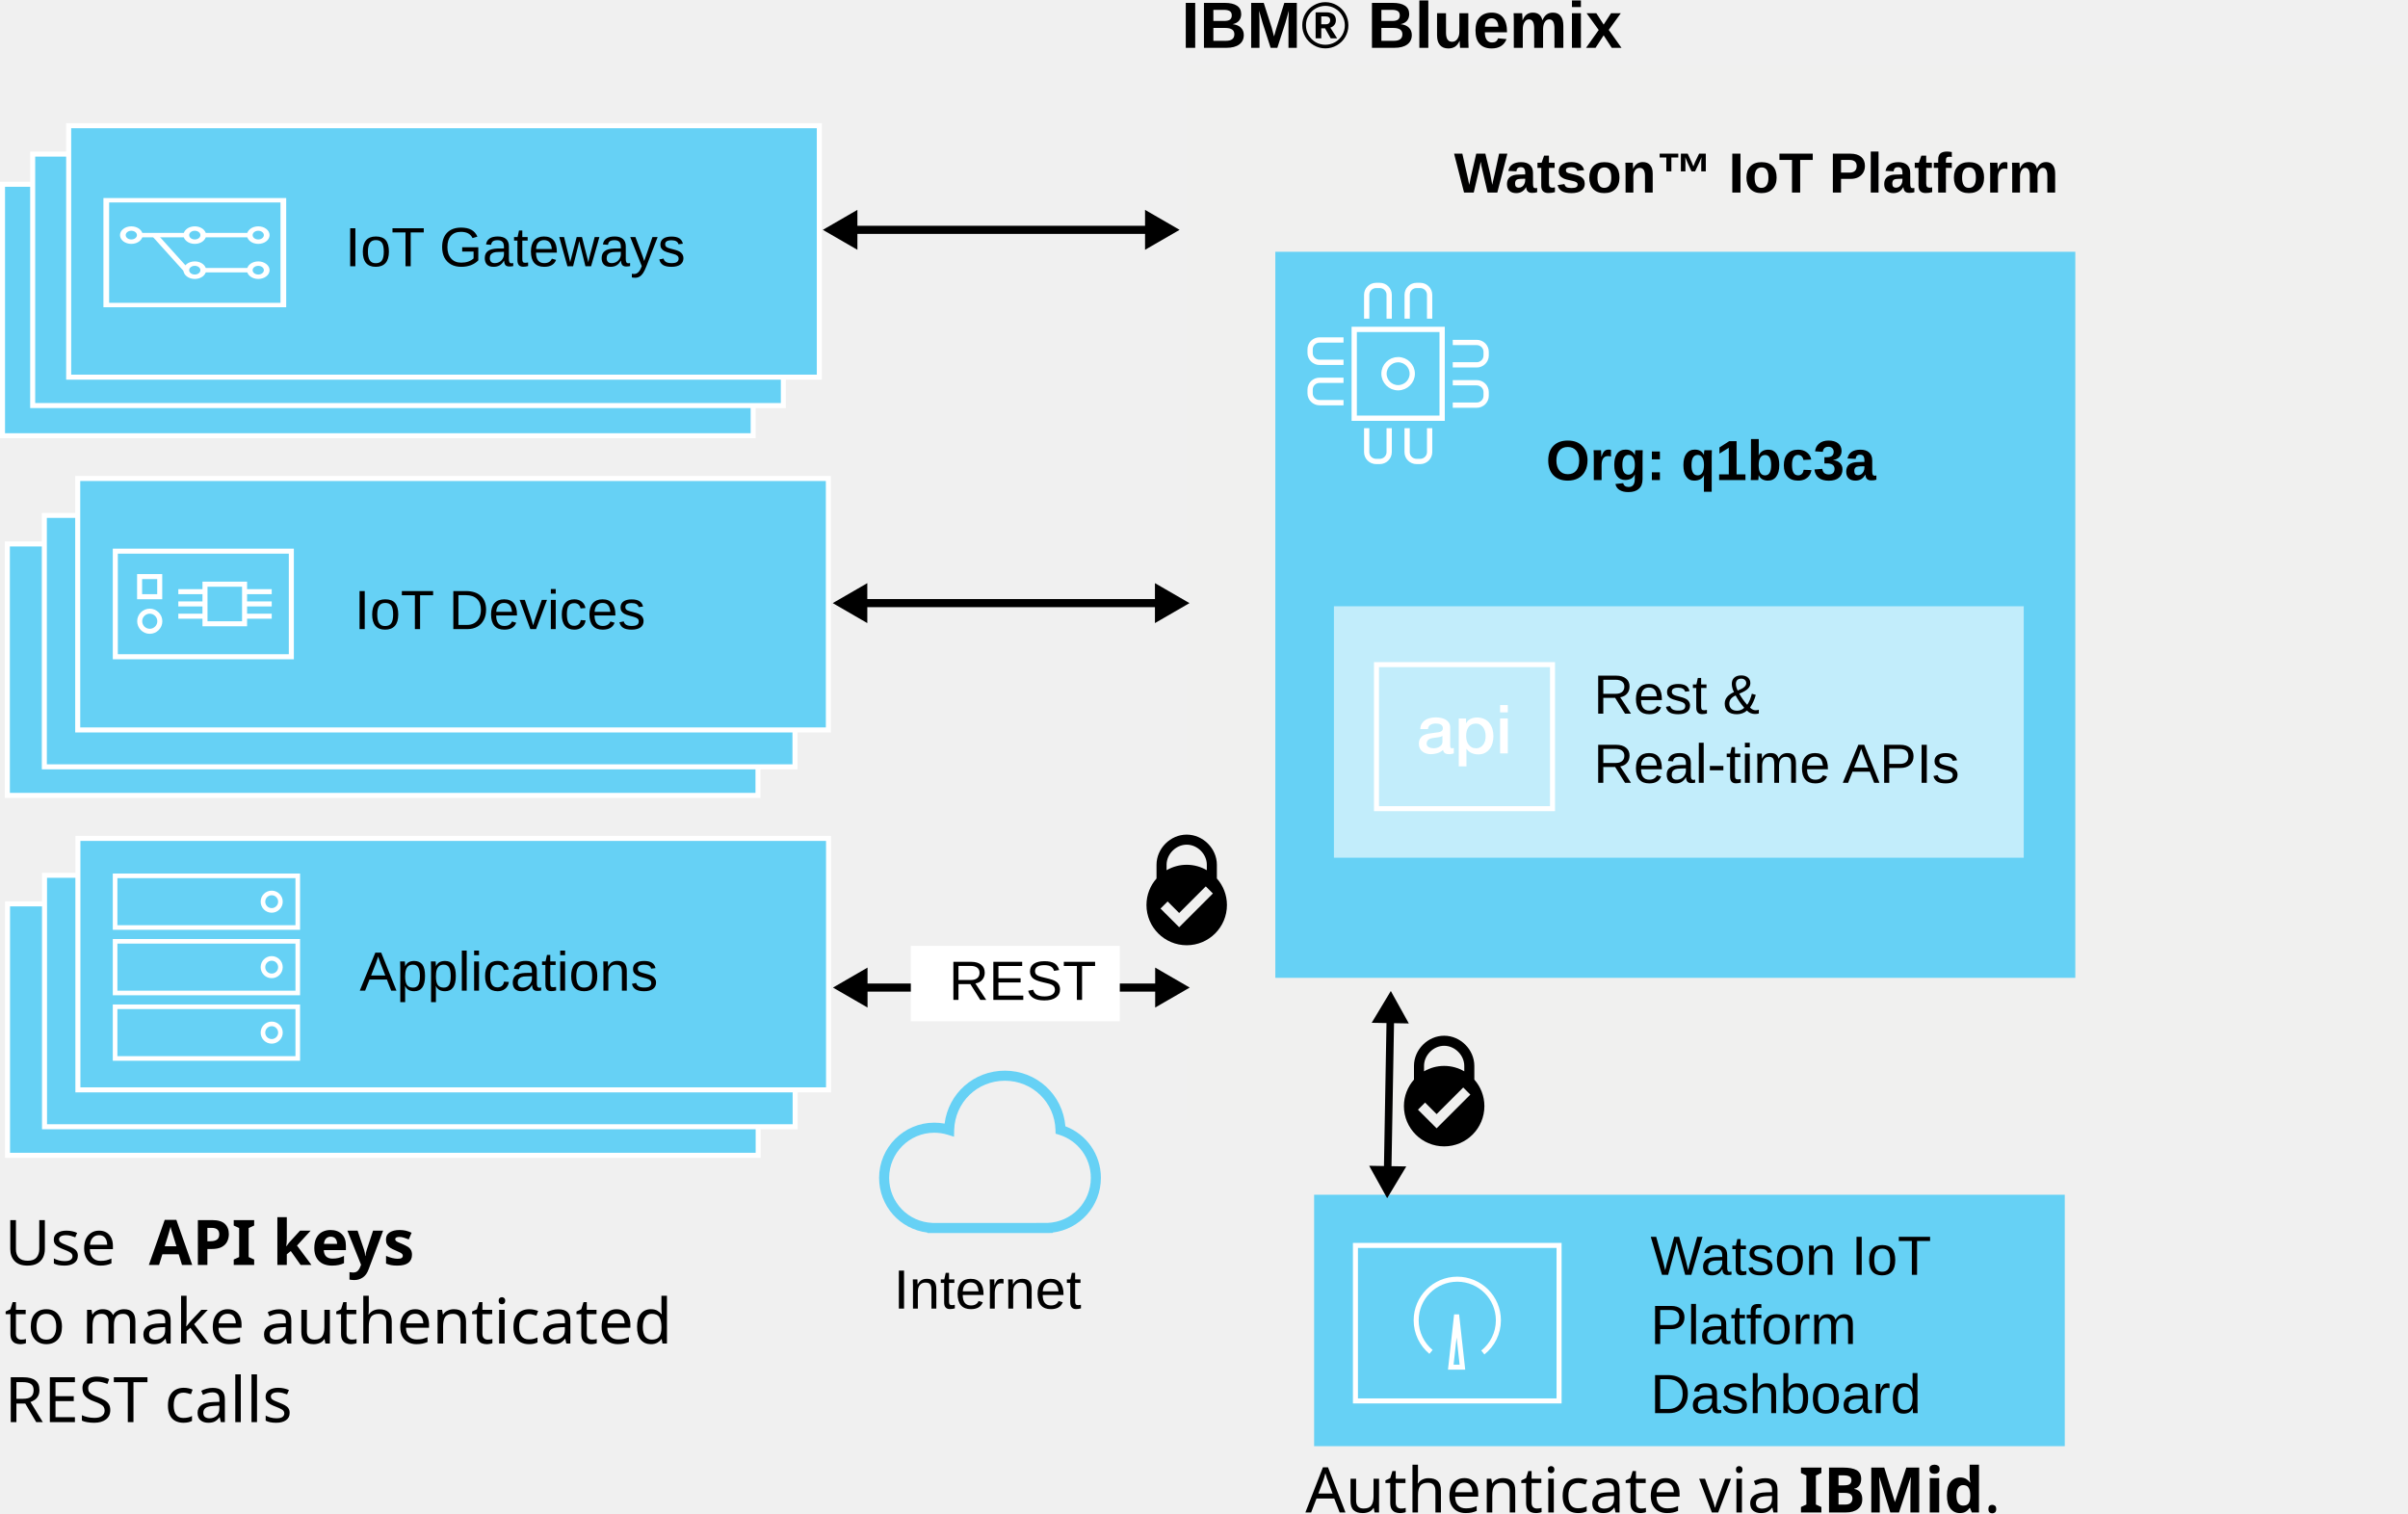
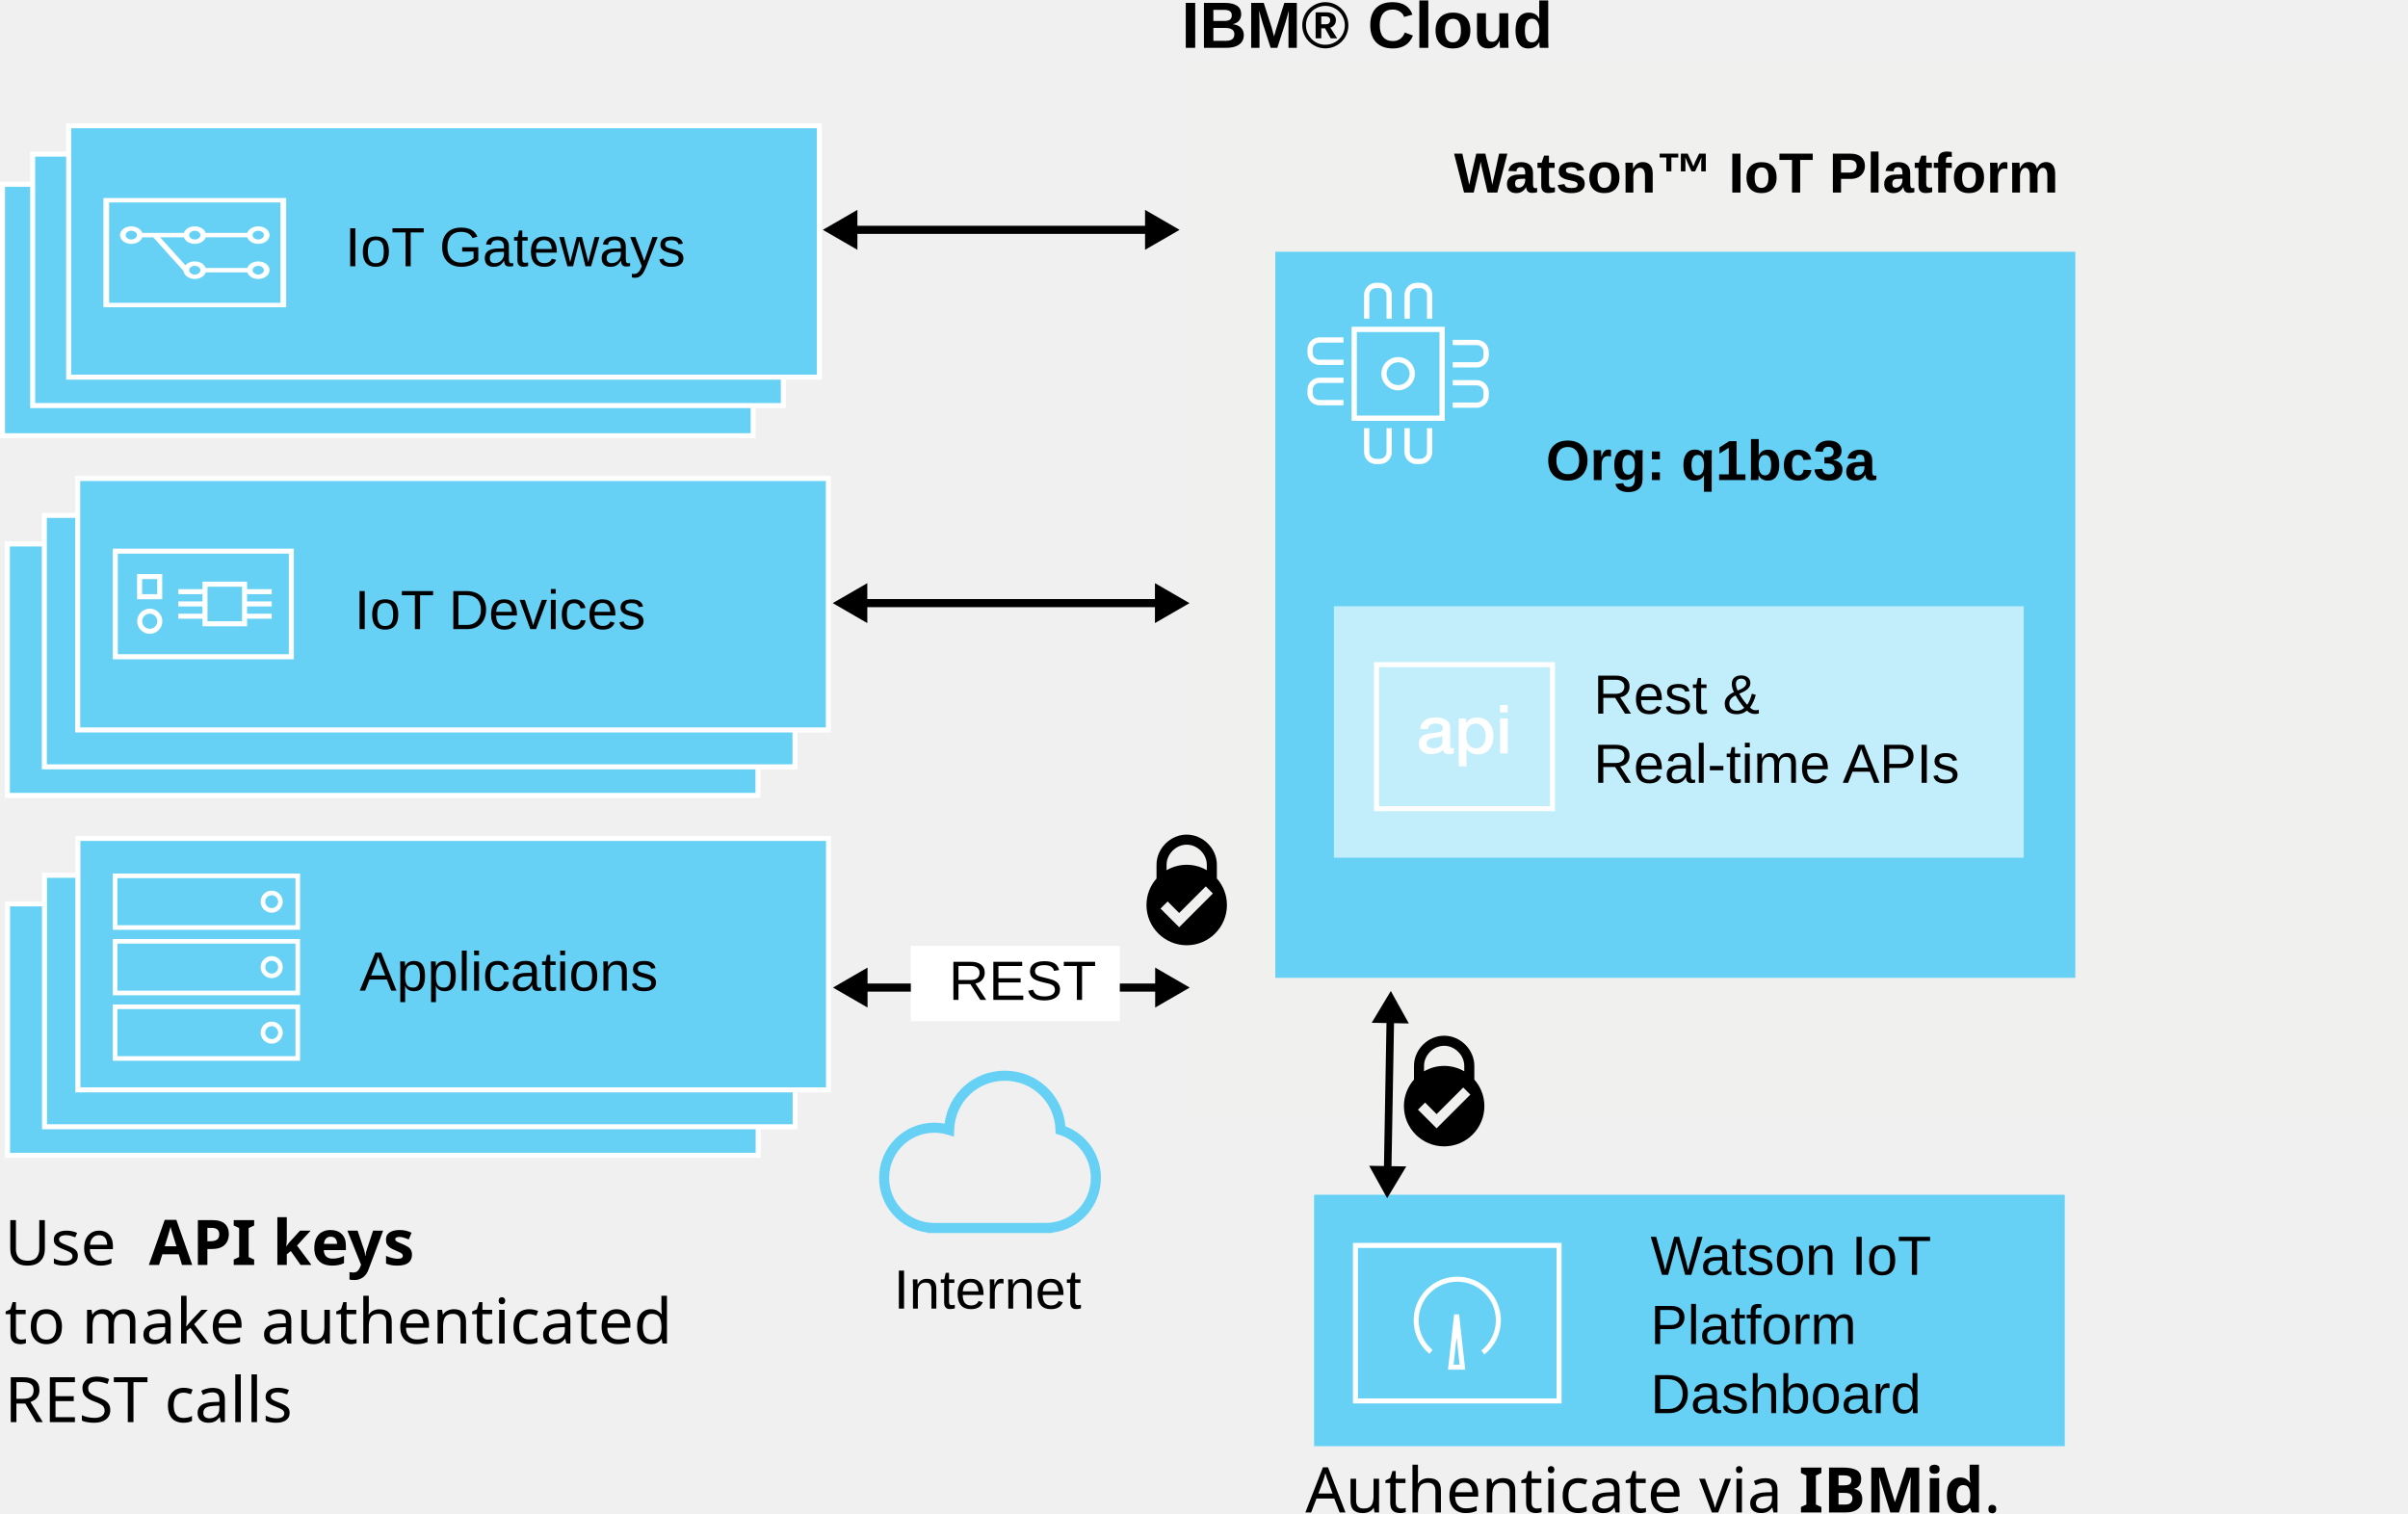
<svg xmlns="http://www.w3.org/2000/svg" width="5.32in" height="3.344in" viewBox="0 0 478.78 300.923" id="svg5645" version="1.1">
  <defs id="defs5647">
    <marker style="overflow:visible" id="TriangleOutM" refX="0" refY="0" orient="auto">
      <path transform="scale(0.4,0.4)" style="fill-rule:evenodd;stroke:#000000;stroke-width:1pt" d="m 5.77,0 -8.65,5 0,-10 8.65,5 z" id="path21258" />
    </marker>
    <marker style="overflow:visible" id="marker6203" refX="0" refY="0" orient="auto">
      <path transform="scale(0.4,0.4)" style="fill-rule:evenodd;stroke:#000000;stroke-width:1pt" d="m 5.77,0 -8.65,5 0,-10 8.65,5 z" id="path6205" />
    </marker>
    <marker style="overflow:visible" id="marker6207" refX="0" refY="0" orient="auto">
      <path transform="scale(0.4,0.4)" style="fill-rule:evenodd;stroke:#000000;stroke-width:1pt" d="m 5.77,0 -8.65,5 0,-10 8.65,5 z" id="path6209" />
    </marker>
    <marker style="overflow:visible" id="marker6211" refX="0" refY="0" orient="auto">
      <path transform="scale(0.4,0.4)" style="fill-rule:evenodd;stroke:#000000;stroke-width:1pt" d="m 5.77,0 -8.65,5 0,-10 8.65,5 z" id="path6213" />
    </marker>
    <marker style="overflow:visible" id="marker6215" refX="0" refY="0" orient="auto">
      <path transform="scale(0.4,0.4)" style="fill-rule:evenodd;stroke:#000000;stroke-width:1pt" d="m 5.77,0 -8.65,5 0,-10 8.65,5 z" id="path6217" />
    </marker>
    <marker style="overflow:visible" id="marker6219" refX="0" refY="0" orient="auto">
      <path transform="scale(0.4,0.4)" style="fill-rule:evenodd;stroke:#000000;stroke-width:1pt" d="m 5.77,0 -8.65,5 0,-10 8.65,5 z" id="path6221" />
    </marker>
    <marker style="overflow:visible" id="marker6223" refX="0" refY="0" orient="auto">
      <path transform="scale(0.4,0.4)" style="fill-rule:evenodd;stroke:#000000;stroke-width:1pt" d="m 5.77,0 -8.65,5 0,-10 8.65,5 z" id="path6225" />
    </marker>
    <linearGradient id="SVGID_9_-3" gradientUnits="userSpaceOnUse" x1="-134.195" y1="14.614" x2="-131.836" y2="16.972">
      <stop offset="0" style="stop-color:#010205" id="stop6579-8" />
      <stop offset="0.859" style="stop-color:#010205;stop-opacity:0.141" id="stop6581-1" />
      <stop offset="1" style="stop-color:#010205;stop-opacity:0" id="stop6583-9" />
    </linearGradient>
    <linearGradient id="SVGID_12_-5" gradientUnits="userSpaceOnUse" x1="-135.049" y1="13.546" x2="-117.684" y2="30.911">
      <stop offset="0" style="stop-color:#010205" id="stop6598-9" />
      <stop offset="1" style="stop-color:#010205;stop-opacity:0" id="stop6600-6" />
    </linearGradient>
    <clipPath id="SVGID_11_-7">
      <circle r="15.5" cy="16" cx="-133" id="use6595-4" />
    </clipPath>
    <marker style="overflow:visible" id="TriangleOutM-9" refX="0" refY="0" orient="auto">
      <path transform="scale(0.4,0.4)" style="fill-rule:evenodd;stroke:#000000;stroke-width:1pt" d="m 5.77,0 -8.65,5 0,-10 8.65,5 z" id="path21258-6" />
    </marker>
    <marker style="overflow:visible" id="TriangleOutM-95" refX="0" refY="0" orient="auto">
      <path transform="scale(0.4,0.4)" style="fill-rule:evenodd;stroke:#000000;stroke-width:1pt" d="m 5.77,0 -8.65,5 0,-10 8.65,5 z" id="path21258-8" />
    </marker>
    <marker style="overflow:visible" id="marker7353" refX="0" refY="0" orient="auto">
      <path transform="scale(0.4,0.4)" style="fill-rule:evenodd;stroke:#000000;stroke-width:1pt" d="m 5.77,0 -8.65,5 0,-10 8.65,5 z" id="path7355" />
    </marker>
    <marker style="overflow:visible" id="TriangleInM" refX="0" refY="0" orient="auto">
      <path transform="scale(-0.4,-0.4)" style="fill-rule:evenodd;stroke:#000000;stroke-width:1pt" d="m 5.77,0 -8.65,5 0,-10 8.65,5 z" id="path21249" />
    </marker>
    <marker style="overflow:visible" id="TriangleInM-9" refX="0" refY="0" orient="auto">
      <path transform="scale(-0.4,-0.4)" style="fill-rule:evenodd;stroke:#000000;stroke-width:1pt" d="m 5.77,0 -8.65,5 0,-10 8.65,5 z" id="path21249-2" />
    </marker>
    <marker style="overflow:visible" id="TriangleOutM-4" refX="0" refY="0" orient="auto">
      <path transform="scale(0.4,0.4)" style="fill-rule:evenodd;stroke:#000000;stroke-width:1pt" d="m 5.77,0 -8.65,5 0,-10 8.65,5 z" id="path21258-1" />
    </marker>
    <marker style="overflow:visible" id="TriangleOutM-48" refX="0" refY="0" orient="auto">
      <path transform="scale(0.4,0.4)" style="fill-rule:evenodd;stroke:#000000;stroke-width:1pt" d="m 5.77,0 -8.65,5 0,-10 8.65,5 z" id="path21258-85" />
    </marker>
    <marker style="overflow:visible" id="TriangleOutM-9-2" refX="0" refY="0" orient="auto">
      <path transform="scale(0.4,0.4)" style="fill-rule:evenodd;stroke:#000000;stroke-width:1pt" d="m 5.77,0 -8.65,5 0,-10 8.65,5 z" id="path21258-6-0" />
    </marker>
    <clipPath id="SVGID_11_">
      <circle r="15.5" cy="16" cx="-133" id="use6595" />
    </clipPath>
    <marker style="overflow:visible" id="TriangleOutM-9-1" refX="0" refY="0" orient="auto">
      <path transform="scale(0.4,0.4)" style="fill-rule:evenodd;stroke:#000000;stroke-width:1pt" d="m 5.77,0 -8.65,5 0,-10 8.65,5 z" id="path21258-6-8" />
    </marker>
    <marker style="overflow:visible" id="TriangleInM-7" refX="0" refY="0" orient="auto">
      <path transform="scale(-0.4,-0.4)" style="fill-rule:evenodd;stroke:#000000;stroke-width:1pt" d="m 5.77,0 -8.65,5 0,-10 8.65,5 z" id="path21249-5" />
    </marker>
    <marker style="overflow:visible" id="TriangleOutM-1" refX="0" refY="0" orient="auto">
      <path transform="scale(0.4,0.4)" style="fill-rule:evenodd;stroke:#000000;stroke-width:1pt" d="m 5.77,0 -8.65,5 0,-10 8.65,5 z" id="path21258-4" />
    </marker>
    <marker style="overflow:visible" id="TriangleOutM-9-4" refX="0" refY="0" orient="auto">
      <path transform="scale(0.4,0.4)" style="fill-rule:evenodd;stroke:#000000;stroke-width:1pt" d="m 5.77,0 -8.65,5 0,-10 8.65,5 z" id="path21258-6-4" />
    </marker>
    <clipPath id="SVGID_11_-0">
      <circle r="15.5" cy="16" cx="-133" id="use6595-44" />
    </clipPath>
    <marker style="overflow:visible" id="TriangleInM-4" refX="0" refY="0" orient="auto">
      <path transform="scale(-0.4,-0.4)" style="fill-rule:evenodd;stroke:#000000;stroke-width:1pt" d="m 5.77,0 -8.65,5 0,-10 8.65,5 z" id="path21249-0" />
    </marker>
    <marker style="overflow:visible" id="TriangleInM-74" refX="0" refY="0" orient="auto">
      <path transform="scale(-0.4,-0.4)" style="fill-rule:evenodd;stroke:#000000;stroke-width:1pt" d="m 5.77,0 -8.65,5 0,-10 8.65,5 z" id="path21249-9" />
    </marker>
    <marker style="overflow:visible" id="TriangleInM-74-4" refX="0" refY="0" orient="auto">
      <path transform="scale(-0.4,-0.4)" style="fill-rule:evenodd;stroke:#000000;stroke-width:1pt" d="m 5.77,0 -8.65,5 0,-10 8.65,5 z" id="path21249-9-3" />
    </marker>
    <marker style="overflow:visible" id="TriangleInM-1" refX="0" refY="0" orient="auto">
      <path transform="scale(-0.4,-0.4)" style="fill-rule:evenodd;stroke:#000000;stroke-width:1pt" d="m 5.77,0 -8.65,5 0,-10 8.65,5 z" id="path21249-59" />
    </marker>
    <marker style="overflow:visible" id="TriangleOutM-3" refX="0" refY="0" orient="auto">
      <path transform="scale(0.4,0.4)" style="fill-rule:evenodd;stroke:#000000;stroke-width:1pt" d="m 5.77,0 -8.65,5 0,-10 8.65,5 z" id="path21258-13" />
    </marker>
    <marker style="overflow:visible" id="TriangleInM-1-5" refX="0" refY="0" orient="auto">
      <path transform="scale(-0.4,-0.4)" style="fill-rule:evenodd;stroke:#000000;stroke-width:1pt" d="m 5.77,0 -8.65,5 0,-10 8.65,5 z" id="path21249-59-7" />
    </marker>
    <marker style="overflow:visible" id="TriangleOutM-3-4" refX="0" refY="0" orient="auto">
      <path transform="scale(0.4,0.4)" style="fill-rule:evenodd;stroke:#000000;stroke-width:1pt" d="m 5.77,0 -8.65,5 0,-10 8.65,5 z" id="path21258-13-6" />
    </marker>
    <marker style="overflow:visible" id="TriangleInM-1-3" refX="0" refY="0" orient="auto">
      <path transform="scale(-0.4,-0.4)" style="fill-rule:evenodd;stroke:#000000;stroke-width:1pt" d="m 5.77,0 -8.65,5 0,-10 8.65,5 z" id="path21249-59-3" />
    </marker>
    <marker style="overflow:visible" id="TriangleOutM-3-3" refX="0" refY="0" orient="auto">
      <path transform="scale(0.4,0.4)" style="fill-rule:evenodd;stroke:#000000;stroke-width:1pt" d="m 5.77,0 -8.65,5 0,-10 8.65,5 z" id="path21258-13-2" />
    </marker>
    <marker style="overflow:visible" id="TriangleInM-1-3-2" refX="0" refY="0" orient="auto">
      <path transform="scale(-0.4,-0.4)" style="fill-rule:evenodd;stroke:#000000;stroke-width:1pt" d="m 5.77,0 -8.65,5 0,-10 8.65,5 z" id="path21249-59-3-4" />
    </marker>
    <marker style="overflow:visible" id="TriangleOutM-3-3-9" refX="0" refY="0" orient="auto">
      <path transform="scale(0.4,0.4)" style="fill-rule:evenodd;stroke:#000000;stroke-width:1pt" d="m 5.77,0 -8.65,5 0,-10 8.65,5 z" id="path21258-13-2-8" />
    </marker>
    <marker style="overflow:visible" id="TriangleInM-1-3-8" refX="0" refY="0" orient="auto">
      <path transform="scale(-0.4,-0.4)" style="fill-rule:evenodd;stroke:#000000;stroke-width:1pt" d="m 5.77,0 -8.65,5 0,-10 8.65,5 z" id="path21249-59-3-0" />
    </marker>
    <marker style="overflow:visible" id="TriangleOutM-3-3-4" refX="0" refY="0" orient="auto">
      <path transform="scale(0.4,0.4)" style="fill-rule:evenodd;stroke:#000000;stroke-width:1pt" d="m 5.77,0 -8.65,5 0,-10 8.65,5 z" id="path21258-13-2-4" />
    </marker>
    <marker style="overflow:visible" id="TriangleOutM-38" refX="0" refY="0" orient="auto">
      <path transform="scale(0.4,0.4)" style="fill-rule:evenodd;stroke:#000000;stroke-width:1pt" d="m 5.77,0 -8.65,5 0,-10 8.65,5 z" id="path21258-7" />
    </marker>
    <marker style="overflow:visible" id="TriangleInM-5" refX="0" refY="0" orient="auto">
      <path transform="scale(-0.4,-0.4)" style="fill-rule:evenodd;stroke:#000000;stroke-width:1pt" d="m 5.77,0 -8.65,5 0,-10 8.65,5 z" id="path21249-94" />
    </marker>
    <marker style="overflow:visible" id="TriangleOutM-7" refX="0" refY="0" orient="auto">
      <path transform="scale(0.4,0.4)" style="fill-rule:evenodd;stroke:#000000;stroke-width:1pt" d="m 5.77,0 -8.65,5 0,-10 8.65,5 z" id="path21258-48" />
    </marker>
    <marker style="overflow:visible" id="TriangleOutM-42" refX="0" refY="0" orient="auto">
      <path transform="scale(0.4,0.4)" style="fill-rule:evenodd;stroke:#000000;stroke-width:1pt" d="m 5.77,0 -8.65,5 0,-10 8.65,5 z" id="path21258-16" />
    </marker>
    <marker style="overflow:visible" id="TriangleInM-17" refX="0" refY="0" orient="auto">
      <path transform="scale(-0.4,-0.4)" style="fill-rule:evenodd;stroke:#000000;stroke-width:1pt" d="m 5.77,0 -8.65,5 0,-10 8.65,5 z" id="path21249-97" />
    </marker>
    <marker style="overflow:visible" id="TriangleOutM-96" refX="0" refY="0" orient="auto">
      <path transform="scale(0.4,0.4)" style="fill-rule:evenodd;stroke:#000000;stroke-width:1pt" d="m 5.77,0 -8.65,5 0,-10 8.65,5 z" id="path21258-60" />
    </marker>
    <marker style="overflow:visible" id="TriangleInM-1-8" refX="0" refY="0" orient="auto">
      <path transform="scale(-0.4,-0.4)" style="fill-rule:evenodd;stroke:#000000;stroke-width:1pt" d="m 5.77,0 -8.65,5 0,-10 8.65,5 z" id="path21249-59-33" />
    </marker>
    <marker style="overflow:visible" id="TriangleOutM-3-0" refX="0" refY="0" orient="auto">
      <path transform="scale(0.4,0.4)" style="fill-rule:evenodd;stroke:#000000;stroke-width:1pt" d="m 5.77,0 -8.65,5 0,-10 8.65,5 z" id="path21258-13-3" />
    </marker>
    <marker style="overflow:visible" id="TriangleInM-1-8-1" refX="0" refY="0" orient="auto">
      <path transform="scale(-0.4,-0.4)" style="fill-rule:evenodd;stroke:#000000;stroke-width:1pt" d="m 5.77,0 -8.65,5 0,-10 8.65,5 z" id="path21249-59-33-3" />
    </marker>
    <marker style="overflow:visible" id="TriangleOutM-3-0-1" refX="0" refY="0" orient="auto">
      <path transform="scale(0.4,0.4)" style="fill-rule:evenodd;stroke:#000000;stroke-width:1pt" d="m 5.77,0 -8.65,5 0,-10 8.65,5 z" id="path21258-13-3-9" />
    </marker>
    <marker style="overflow:visible" id="TriangleInM-1-5-2" refX="0" refY="0" orient="auto">
      <path transform="scale(-0.4,-0.4)" style="fill-rule:evenodd;stroke:#000000;stroke-width:1pt" d="m 5.77,0 -8.65,5 0,-10 8.65,5 z" id="path21249-59-7-4" />
    </marker>
    <marker style="overflow:visible" id="TriangleOutM-3-4-3" refX="0" refY="0" orient="auto">
      <path transform="scale(0.4,0.4)" style="fill-rule:evenodd;stroke:#000000;stroke-width:1pt" d="m 5.77,0 -8.65,5 0,-10 8.65,5 z" id="path21258-13-6-9" />
    </marker>
  </defs>
  <g id="layer1" transform="translate(28.45773,-339.0298)">
    <rect ry="0" rx="0" y="447.179" x="-26.997" height="50" width="149.25" id="rect79371-1-6-6-9-8-7-3-5-1-2-5-5" style="fill:#66d1f5;fill-opacity:1;fill-rule:evenodd;stroke:#ffffff;stroke-width:1;stroke-miterlimit:4;stroke-dasharray:none;stroke-opacity:1" />
    <rect ry="0" rx="0" y="441.501" x="-19.642" height="50" width="149.25" id="rect79371-1-6-6-9-8-7-3-5-1-2-5" style="fill:#66d1f5;fill-opacity:1;fill-rule:evenodd;stroke:#ffffff;stroke-width:1;stroke-miterlimit:4;stroke-dasharray:none;stroke-opacity:1" />
    <rect ry="0" rx="0" y="375.661" x="-27.958" height="50" width="149.25" id="rect79371-1-6-6-9-8-7-3-5-1-2-5-8" style="fill:#66d1f5;fill-opacity:1;fill-rule:evenodd;stroke:#ffffff;stroke-width:1;stroke-miterlimit:4;stroke-dasharray:none;stroke-opacity:1" />
    <rect ry="0" rx="0" y="369.661" x="-21.958" height="50" width="149.25" id="rect79371-1-6-6-9-8-7-3-5-1-2-5-6" style="fill:#66d1f5;fill-opacity:1;fill-rule:evenodd;stroke:#ffffff;stroke-width:1;stroke-miterlimit:4;stroke-dasharray:none;stroke-opacity:1" />
    <rect ry="0" rx="0" y="351.846" x="207.4" height="209.892" width="242.923" id="rect79371-1-6-6-9-8-7-80-8-4" style="fill:#f0f0ef;fill-opacity:1;fill-rule:evenodd;stroke:none" />
    <g id="g6624" transform="translate(309.9412,533.9262)" />
    <g id="g6626" transform="translate(309.9412,533.9262)" />
    <g id="g6628" transform="translate(309.9412,533.9262)" />
    <g id="g6630" transform="translate(309.9412,533.9262)" />
    <g id="g6632" transform="translate(309.9412,533.9262)" />
    <g id="g6634" transform="translate(309.9412,533.9262)" />
    <g id="g6636" transform="translate(309.9412,533.9262)" />
    <g id="g6638" transform="translate(309.9412,533.9262)" />
    <g id="g6640" transform="translate(309.9412,533.9262)" />
    <g id="g6642" transform="translate(309.9412,533.9262)" />
    <g id="g6644" transform="translate(309.9412,533.9262)" />
    <g id="g6646" transform="translate(309.9412,533.9262)" />
    <g id="g6648" transform="translate(309.9412,533.9262)" />
    <g id="g6650" transform="translate(309.9412,533.9262)" />
    <g id="g6652" transform="translate(309.9412,533.9262)" />
    <flowRoot xml:space="preserve" id="flowRoot7250" style="font-style:normal;font-weight:normal;font-size:40px;line-height:125%;font-family:sans-serif;letter-spacing:0px;word-spacing:0px;fill:#000000;fill-opacity:1;stroke:none;stroke-width:1px;stroke-linecap:butt;stroke-linejoin:miter;stroke-opacity:1" transform="translate(0,287.3622)">
      <flowRegion id="flowRegion7252">
        <rect id="rect7254" width="259.49" height="181.557" x="701.393" y="252.016" />
      </flowRegion>
      <flowPara id="flowPara7256" />
    </flowRoot>
    <flowRoot xml:space="preserve" id="flowRoot7455" style="font-style:normal;font-weight:normal;font-size:40px;line-height:125%;font-family:sans-serif;letter-spacing:0px;word-spacing:0px;fill:#000000;fill-opacity:1;stroke:none;stroke-width:1px;stroke-linecap:butt;stroke-linejoin:miter;stroke-opacity:1" transform="translate(0,287.3622)">
      <flowRegion id="flowRegion7457">
        <rect id="rect7459" width="474.446" height="131.029" x="26.548" y="637.396" />
      </flowRegion>
      <flowPara id="flowPara7461" />
    </flowRoot>
    <flowRoot xml:space="preserve" id="flowRoot6413" style="font-style:normal;font-weight:normal;font-size:40px;line-height:125%;font-family:sans-serif;letter-spacing:0px;word-spacing:0px;fill:#000000;fill-opacity:1;stroke:none;stroke-width:1px;stroke-linecap:butt;stroke-linejoin:miter;stroke-opacity:1" transform="translate(16.12065,362.6008)">
      <flowRegion id="flowRegion6415">
        <rect id="rect6417" width="289.464" height="118.183" x="360.545" y="137.157" />
      </flowRegion>
      <flowPara id="flowPara6419" />
    </flowRoot>
    <flowRoot xml:space="preserve" id="flowRoot6453" style="font-style:normal;font-weight:normal;font-size:40px;line-height:125%;font-family:sans-serif;letter-spacing:0px;word-spacing:0px;fill:#000000;fill-opacity:1;stroke:none;stroke-width:1px;stroke-linecap:butt;stroke-linejoin:miter;stroke-opacity:1" transform="translate(16.12065,362.6008)">
      <flowRegion id="flowRegion6455">
        <rect id="rect6457" width="83.071" height="357.119" x="388.806" y="143.152" />
      </flowRegion>
      <flowPara id="flowPara6459" />
    </flowRoot>
    <flowRoot xml:space="preserve" id="flowRoot6802" style="font-style:normal;font-weight:normal;font-size:40px;line-height:125%;font-family:sans-serif;letter-spacing:0px;word-spacing:0px;fill:#000000;fill-opacity:1;stroke:none;stroke-width:1px;stroke-linecap:butt;stroke-linejoin:miter;stroke-opacity:1" transform="translate(15.57394,367.7392)">
      <flowRegion id="flowRegion6804">
        <rect id="rect6806" width="334.853" height="108.763" x="638.875" y="193.679" />
      </flowRegion>
      <flowPara id="flowPara6808" />
    </flowRoot>
    <rect ry="0" rx="0" y="389.082" x="225.113" height="144.375" width="159.059" id="rect79371-1-6-6-9-8-7-3-5-1-8-2-9" style="fill:#66d1f5;fill-opacity:1;fill-rule:evenodd;stroke:none" />
    <rect ry="0" rx="0" y="434.165" x="-13.005" height="50" width="149.25" id="rect79371-1-6-6-9-8-7-3-5-1-2" style="fill:#66d1f5;fill-opacity:1;fill-rule:evenodd;stroke:#ffffff;stroke-width:1;stroke-miterlimit:4;stroke-dasharray:none;stroke-opacity:1" />
    <text xml:space="preserve" style="font-style:normal;font-variant:normal;font-weight:normal;font-stretch:normal;font-size:11px;line-height:125%;font-family:Arial;-inkscape-font-specification:Arial;text-align:start;letter-spacing:0px;word-spacing:0px;writing-mode:lr-tb;text-anchor:start;fill:#000000;fill-opacity:1;stroke:none" x="42.015" y="450.366" id="text18189-1">
      <tspan id="tspan18191-0" x="42.015" y="450.366" />
      <tspan x="42.015" y="464.116" id="tspan8202">IoT Devices</tspan>
      <tspan x="42.015" y="477.866" id="tspan6878-8" style="font-size:7.5px;stroke:none" />
      <tspan x="42.015" y="491.616" id="tspan18193-4" style="font-size:7.5px;stroke:none" />
    </text>
    <rect ry="0" rx="0" y="459.571" x="236.766" height="50" width="137.153" id="rect79371-1-6-6-9-8-7-3-5-2-2" style="fill:#c2edfb;fill-opacity:1;fill-rule:evenodd;stroke:none" />
    <text id="text44235-7" y="480.935" x="288.404" style="font-style:normal;font-variant:normal;font-weight:normal;font-stretch:normal;font-size:11px;line-height:125%;font-family:Arial;-inkscape-font-specification:Arial;text-align:start;letter-spacing:0px;word-spacing:0px;writing-mode:lr-tb;text-anchor:start;fill:#000000;fill-opacity:1;stroke:none" xml:space="preserve">
      <tspan id="tspan44239-7" y="480.935" x="288.404">Rest &amp; </tspan>
      <tspan y="494.685" x="288.404" id="tspan7973">Real-time APIs</tspan>
      <tspan y="508.435" x="288.404" id="tspan6445-3" />
    </text>
    <rect ry="0" rx="0" y="364.014" x="-14.803" height="50" width="149.25" id="rect79371-1-6-6-9-8-7-3-5-1-2-2" style="fill:#66d1f5;fill-opacity:1;fill-rule:evenodd;stroke:#ffffff;stroke-width:1;stroke-miterlimit:4;stroke-dasharray:none;stroke-opacity:1" />
    <text xml:space="preserve" style="font-style:normal;font-variant:normal;font-weight:normal;font-stretch:normal;font-size:11px;line-height:125%;font-family:Arial;-inkscape-font-specification:Arial;text-align:start;letter-spacing:0px;word-spacing:0px;writing-mode:lr-tb;text-anchor:start;fill:#000000;fill-opacity:1;stroke:none" x="40.151" y="378.215" id="text18189-1-0">
      <tspan id="tspan18191-0-3" x="40.151" y="378.215" />
      <tspan x="40.151" y="391.965" id="tspan8202-7">IoT Gateways</tspan>
      <tspan x="40.151" y="405.715" id="tspan6808-9" style="font-size:7.5px" />
      <tspan x="40.151" y="419.465" id="tspan6878-8-3" style="font-size:7.5px" />
      <tspan x="40.151" y="433.215" id="tspan18193-4-9" style="font-size:7.5px" />
    </text>
    <text xml:space="preserve" style="font-style:normal;font-variant:normal;font-weight:bold;font-stretch:normal;font-size:11.25px;line-height:100%;font-family:Arial;-inkscape-font-specification:'Arial, Bold';text-align:start;letter-spacing:0px;word-spacing:0px;writing-mode:lr-tb;text-anchor:start;fill:#000000;fill-opacity:1;stroke:none" x="260.639" y="377.308" id="text266398">
      <tspan id="tspan3630" x="260.639" y="377.308">Watson™ IoT Platform </tspan>
      <tspan id="tspan3632" x="260.639" y="388.558" />
      <tspan id="tspan3634" x="260.639" y="399.808" />
    </text>
-     <text y="348.526" x="206.433" font-size="13" id="text56812" style="font-style:normal;font-variant:normal;font-weight:bold;font-stretch:normal;font-size:13px;line-height:125%;font-family:Arial;-inkscape-font-specification:'Arial Bold';text-align:start;writing-mode:lr-tb;text-anchor:start;fill:#000000;fill-opacity:1">IBM® Bluemix</text>
+     <text y="348.526" x="206.433" font-size="13" id="text56812" style="font-style:normal;font-variant:normal;font-weight:bold;font-stretch:normal;font-size:13px;line-height:125%;font-family:Arial;-inkscape-font-specification:'Arial Bold';text-align:start;writing-mode:lr-tb;text-anchor:start;fill:#000000;fill-opacity:1">IBM® Cloud</text>
    <path id="path8199-4" d="m 139.732,384.72 61.766,0" style="opacity:1;fill:none;stroke:#000000;stroke-width:1.613;stroke-linecap:butt;stroke-linejoin:miter;stroke-miterlimit:4;stroke-dasharray:none;stroke-opacity:1;marker-start:url(#TriangleInM-1-5);marker-end:url(#TriangleOutM-3-4)" />
    <flowRoot xml:space="preserve" id="flowRoot7059" style="font-style:normal;font-weight:normal;font-size:40px;line-height:125%;font-family:sans-serif;letter-spacing:0px;word-spacing:0px;fill:#000000;fill-opacity:1;stroke:none;stroke-width:1px;stroke-linecap:butt;stroke-linejoin:miter;stroke-opacity:1" transform="translate(-13.00502,369.0303)">
      <flowRegion id="flowRegion7061">
        <rect id="rect7063" width="131.452" height="185.484" x="358.065" y="-39.357" />
      </flowRegion>
      <flowPara id="flowPara7065" />
    </flowRoot>
    <text y="599.233" x="149.247" font-size="11" id="text66184" style="font-style:normal;font-variant:normal;font-weight:normal;font-stretch:normal;font-size:11px;line-height:125%;font-family:Arial;-inkscape-font-specification:Arial;text-align:start;writing-mode:lr-tb;text-anchor:start;fill:#000000;fill-opacity:1">Internet</text>
    <path id="path13593" d="m 179.829,584.202 -23.895,0 0,-0.088 c -5.456,-0.671 -9.602,-5.278 -9.602,-10.884 0,-6.049 4.921,-10.971 10.971,-10.971 0.693,0 1.38,0.064 2.054,0.192 0.752,-5.997 5.797,-10.532 11.979,-10.532 6.361,0 11.518,4.802 12.033,11.056 4.252,1.613 7.063,5.65 7.063,10.255 0,5.605 -4.146,10.213 -9.602,10.884 l 0,0.077 -1.001,0.011 z m -22.581,-2 22.544,-0.01 c 4.844,-0.176 8.638,-4.112 8.638,-8.962 0,-3.959 -2.54,-7.404 -6.32,-8.573 l -0.686,-0.212 -0.019,-0.717 c -0.144,-5.5 -4.568,-9.809 -10.071,-9.809 -5.505,0 -9.929,4.311 -10.072,9.813 l -0.034,1.321 -1.262,-0.393 c -0.858,-0.267 -1.754,-0.402 -2.665,-0.402 -4.946,0 -8.971,4.024 -8.971,8.971 0,4.85 3.794,8.786 8.638,8.962 l 0.28,0.011 z" style="fill:#66d1f5;fill-opacity:1" />
    <rect ry="0" rx="0" y="576.587" x="232.828" height="50" width="149.25" id="rect79371-1-6-6-9-8-7-3-5-1-4" style="fill:#66d1f5;fill-opacity:1;fill-rule:evenodd;stroke:none" />
    <text xml:space="preserve" style="font-style:normal;font-variant:normal;font-weight:normal;font-stretch:normal;font-size:11px;line-height:125%;font-family:Arial;-inkscape-font-specification:Arial;text-align:start;letter-spacing:0px;word-spacing:0px;writing-mode:lr-tb;text-anchor:start;fill:#000000;fill-opacity:1;stroke:none" x="299.716" y="592.515" id="text44241">
      <tspan x="299.716" y="592.515" id="tspan44245">Watson IoT </tspan>
      <tspan x="299.716" y="606.265" id="tspan5792">Platform</tspan>
      <tspan x="299.716" y="620.015" id="tspan9810">Dashboard</tspan>
    </text>
    <path id="path11965" d="m 248.003,540.337 -0.578,32.687" style="fill:none;stroke:#000000;stroke-width:1.5;stroke-linecap:butt;stroke-linejoin:miter;stroke-miterlimit:4;stroke-dasharray:none;stroke-opacity:1;marker-start:url(#TriangleInM-17);marker-end:url(#TriangleOutM-96)" />
    <rect ry="0" rx="0" y="518.748" x="-26.961" height="50" width="149.25" id="rect79371-1-6-6-9-8-7-3-5-1-2-5-5-2" style="fill:#66d1f5;fill-opacity:1;fill-rule:evenodd;stroke:#ffffff;stroke-width:1;stroke-miterlimit:4;stroke-dasharray:none;stroke-opacity:1" />
    <rect ry="0" rx="0" y="513.07" x="-19.606" height="50" width="149.25" id="rect79371-1-6-6-9-8-7-3-5-1-2-5-3" style="fill:#66d1f5;fill-opacity:1;fill-rule:evenodd;stroke:#ffffff;stroke-width:1;stroke-miterlimit:4;stroke-dasharray:none;stroke-opacity:1" />
    <rect ry="0" rx="0" y="505.734" x="-12.969" height="50" width="149.25" id="rect79371-1-6-6-9-8-7-3-5-1-2-7" style="fill:#66d1f5;fill-opacity:1;fill-rule:evenodd;stroke:#ffffff;stroke-width:1;stroke-miterlimit:4;stroke-dasharray:none;stroke-opacity:1" />
    <text xml:space="preserve" style="font-style:normal;font-variant:normal;font-weight:normal;font-stretch:normal;font-size:11px;line-height:125%;font-family:Arial;-inkscape-font-specification:Arial;text-align:start;letter-spacing:0px;word-spacing:0px;writing-mode:lr-tb;text-anchor:start;fill:#000000;fill-opacity:1;stroke:none" x="43.057" y="536.013" id="text18189-5-9">
      <tspan x="43.057" y="536.013" id="tspan6913-6">Applications</tspan>
    </text>
    <path id="path8199" d="m 141.746,535.395 61.766,0" style="opacity:1;fill:none;stroke:#000000;stroke-width:1.613;stroke-linecap:butt;stroke-linejoin:miter;stroke-miterlimit:4;stroke-dasharray:none;stroke-opacity:1;marker-start:url(#TriangleInM-1-8-1);marker-end:url(#TriangleOutM-3-0-1)" />
    <path id="path8199-4-4" d="m 141.7,458.946 61.766,0" style="opacity:1;fill:none;stroke:#000000;stroke-width:1.613;stroke-linecap:butt;stroke-linejoin:miter;stroke-miterlimit:4;stroke-dasharray:none;stroke-opacity:1;marker-start:url(#TriangleInM-1-5-2);marker-end:url(#TriangleOutM-3-4-3)" />
    <g id="g5278" transform="translate(-10.53113,436.6106)">
      <path id="path5280" d="M 40,12 35.33,12 9.67,12 5,12 5,33 9.67,33 35.34,33 40,33 40,12 Z m -9.22,8.06 5.32,0 m -5.32,2.44 5.32,0 m -5.32,2.44 5.32,0 m -18.57,-4.88 5.32,0 m -5.32,2.44 5.32,0 m -5.32,2.44 5.32,0 m -0.02,1.5 7.87,0 0,-7.87 -7.87,0 0,7.87 z m -10.98,-2.5 c 1.1,0 2,0.9 2,2 0,1.1 -0.9,2 -2,2 -1.1,0 -2,-0.9 -2,-2 0,-1.11 0.9,-2 2,-2 z m 1.98,-2.88 -4,0 0,-4 4,0 0,4 z" stroke-miterlimit="10" style="fill:none;stroke:#ffffff;stroke-miterlimit:10" />
    </g>
    <g id="g5323" transform="matrix(0.09052457,0,0,0.07015804,-12.36032,371.7165)" style="stroke-width:12.548;stroke-miterlimit:4;stroke-dasharray:none">
      <rect id="rect5291" height="297" width="388.9" stroke-miterlimit="10" y="101.5" x="55.6" style="fill:none;stroke:#ffffff;stroke-width:12.548;stroke-miterlimit:4;stroke-dasharray:none" />
      <g id="g5293" style="stroke-width:12.548;stroke-miterlimit:4;stroke-dasharray:none">
        <g id="g5295" style="stroke-width:12.548;stroke-miterlimit:4;stroke-dasharray:none">
          <circle id="circle5297" r="18.6" cy="200.3" cx="389.4" stroke-miterlimit="10" style="fill:none;stroke:#ffffff;stroke-width:12.548;stroke-miterlimit:4;stroke-dasharray:none" />
          <circle id="circle5299" r="18.6" cy="200.3" cx="250" stroke-miterlimit="10" style="fill:none;stroke:#ffffff;stroke-width:12.548;stroke-miterlimit:4;stroke-dasharray:none" />
          <circle id="circle5301" r="18.6" cy="200.3" cx="110.6" stroke-miterlimit="10" style="fill:none;stroke:#ffffff;stroke-width:12.548;stroke-miterlimit:4;stroke-dasharray:none" />
        </g>
        <g id="g5303" style="stroke-width:12.548;stroke-miterlimit:4;stroke-dasharray:none">
          <circle id="circle5305" r="18.6" cy="299.7" cx="389.4" stroke-miterlimit="10" style="fill:none;stroke:#ffffff;stroke-width:12.548;stroke-miterlimit:4;stroke-dasharray:none" />
          <circle id="circle5307" r="18.6" cy="299.7" cx="250" stroke-miterlimit="10" style="fill:none;stroke:#ffffff;stroke-width:12.548;stroke-miterlimit:4;stroke-dasharray:none" />
        </g>
      </g>
      <line id="line5309" y2="200.3" x2="231.4" y1="200.3" x1="129.1" stroke-miterlimit="10" style="fill:none;stroke:#ffffff;stroke-width:12.548;stroke-miterlimit:4;stroke-dasharray:none" />
      <line id="line5311" y2="200.3" x2="370.9" y1="200.3" x1="268.6" stroke-miterlimit="10" style="fill:none;stroke:#ffffff;stroke-width:12.548;stroke-miterlimit:4;stroke-dasharray:none" />
      <line id="line5313" y2="200.3" x2="162" y1="299.7" x1="231.4" stroke-miterlimit="10" style="fill:none;stroke:#ffffff;stroke-width:12.548;stroke-miterlimit:4;stroke-dasharray:none" />
      <line id="line5315" y2="299.7" x2="370.9" y1="299.7" x1="268.6" stroke-miterlimit="10" style="fill:none;stroke:#ffffff;stroke-width:12.548;stroke-miterlimit:4;stroke-dasharray:none" />
    </g>
    <g id="g5339" transform="translate(240.2253,462.9995)">
      <path id="path5341" d="m 20.02,24.81 c -0.14,0 -0.24,-0.04 -0.29,-0.12 -0.05,-0.08 -0.07,-0.21 -0.07,-0.4 l 0,-3.59 c 0,-0.37 -0.08,-0.68 -0.24,-0.94 -0.16,-0.26 -0.37,-0.46 -0.64,-0.63 -0.26,-0.16 -0.56,-0.28 -0.9,-0.35 -0.33,-0.07 -0.67,-0.11 -1.01,-0.11 -0.39,0 -0.76,0.04 -1.13,0.11 -0.37,0.07 -0.7,0.2 -0.99,0.38 -0.29,0.18 -0.53,0.42 -0.72,0.71 -0.19,0.3 -0.3,0.67 -0.32,1.12 l 1.53,0 c 0.04,-0.38 0.19,-0.66 0.47,-0.83 0.28,-0.18 0.63,-0.27 1.06,-0.27 0.15,0 0.31,0.01 0.48,0.03 0.17,0.02 0.33,0.07 0.46,0.13 0.14,0.07 0.26,0.16 0.35,0.29 0.09,0.13 0.14,0.29 0.14,0.48 0,0.22 -0.06,0.39 -0.17,0.5 -0.11,0.11 -0.26,0.2 -0.46,0.25 -0.19,0.05 -0.42,0.09 -0.67,0.11 -0.25,0.02 -0.52,0.06 -0.79,0.11 -0.32,0.04 -0.64,0.09 -0.96,0.15 -0.32,0.07 -0.61,0.18 -0.86,0.33 -0.26,0.15 -0.46,0.36 -0.62,0.63 -0.16,0.27 -0.24,0.62 -0.24,1.05 0,0.34 0.07,0.64 0.2,0.9 0.13,0.26 0.31,0.47 0.53,0.63 0.22,0.17 0.47,0.29 0.76,0.38 0.29,0.09 0.59,0.13 0.9,0.13 0.41,0 0.84,-0.07 1.29,-0.2 0.44,-0.13 0.82,-0.35 1.12,-0.65 0.06,0.31 0.2,0.53 0.4,0.66 0.21,0.13 0.47,0.19 0.78,0.19 0.06,0 0.14,0 0.23,-0.01 0.09,-0.01 0.18,-0.02 0.27,-0.04 0.09,-0.02 0.18,-0.04 0.26,-0.06 0.08,-0.02 0.15,-0.04 0.21,-0.06 l 0,-1.06 c -0.08,0.02 -0.15,0.03 -0.22,0.03 -0.04,0.02 -0.09,0.02 -0.14,0.02 z m -1.9,-1.32 c 0,0.24 -0.06,0.45 -0.17,0.61 -0.12,0.17 -0.26,0.3 -0.44,0.41 -0.17,0.11 -0.36,0.18 -0.56,0.23 -0.2,0.05 -0.38,0.07 -0.55,0.07 -0.13,0 -0.28,-0.01 -0.45,-0.04 -0.17,-0.03 -0.32,-0.07 -0.46,-0.14 -0.14,-0.07 -0.26,-0.16 -0.36,-0.28 -0.1,-0.12 -0.15,-0.26 -0.15,-0.43 0,-0.2 0.03,-0.37 0.1,-0.5 0.07,-0.14 0.16,-0.25 0.28,-0.34 0.12,-0.09 0.25,-0.15 0.4,-0.2 0.15,-0.05 0.31,-0.09 0.47,-0.11 0.34,-0.06 0.68,-0.11 1.02,-0.14 0.34,-0.03 0.63,-0.12 0.86,-0.28 l 0,1.14 z" style="fill:#ffffff" />
      <path id="path5343" d="m 27.44,19.77 c -0.27,-0.34 -0.61,-0.6 -1.02,-0.79 -0.41,-0.19 -0.89,-0.29 -1.43,-0.29 -0.45,0 -0.87,0.09 -1.25,0.26 -0.39,0.18 -0.69,0.46 -0.9,0.87 l -0.03,0 0,-0.94 -1.45,0 0,9.53 1.53,0 0,-3.47 0.03,0 c 0.12,0.19 0.26,0.35 0.44,0.49 0.17,0.14 0.37,0.25 0.57,0.34 0.21,0.09 0.42,0.15 0.65,0.2 0.22,0.04 0.45,0.06 0.67,0.06 0.51,0 0.96,-0.1 1.33,-0.3 0.38,-0.2 0.69,-0.47 0.94,-0.81 0.25,-0.34 0.43,-0.72 0.55,-1.16 0.12,-0.44 0.18,-0.89 0.18,-1.36 0,-0.51 -0.07,-0.99 -0.2,-1.44 -0.14,-0.46 -0.34,-0.86 -0.61,-1.19 z m -0.83,3.48 c -0.07,0.29 -0.18,0.55 -0.34,0.78 -0.16,0.23 -0.36,0.42 -0.6,0.56 -0.24,0.14 -0.54,0.22 -0.89,0.22 -0.31,0 -0.59,-0.06 -0.83,-0.19 -0.24,-0.13 -0.44,-0.3 -0.61,-0.51 -0.17,-0.22 -0.3,-0.47 -0.38,-0.77 -0.09,-0.3 -0.13,-0.63 -0.13,-0.98 0,-0.74 0.16,-1.34 0.49,-1.79 0.33,-0.45 0.81,-0.67 1.46,-0.67 0.31,0 0.59,0.07 0.83,0.21 0.24,0.14 0.44,0.32 0.61,0.55 0.16,0.23 0.28,0.49 0.36,0.79 0.08,0.3 0.12,0.6 0.12,0.91 0.01,0.3 -0.02,0.6 -0.09,0.89 z" style="fill:#ffffff" />
      <rect id="rect5345" height="1.45" width="1.53" y="16.22" x="29.58" style="fill:#ffffff" />
      <rect id="rect5347" height="6.96" width="1.53" y="18.87" x="29.58" style="fill:#ffffff" />
      <path id="path5349" d="m 5,8.18 35,0 0,28.64 -35,0 0,-28.64 z" stroke-miterlimit="10" style="fill:none;stroke:#ffffff;stroke-miterlimit:10" />
    </g>
    <g id="Page-1_1_" transform="translate(227.0308,390.7772)">
      <g transform="translate(-278,-377)" id="Artboard-1-Longer_1_">
        <g transform="translate(279,378)" id="Page-1_2_">
          <g id="IOt-Icon">
            <path d="m 30.25,30.4 -17.48,0 0,-17.66 17.48,0 0,17.66 z" id="Stroke-1_1_" style="fill:none;stroke:#ffffff;stroke-width:1.05" />
            <g id="Group-20">
              <path d="m 24.31,21.55 c 0,-1.54 -1.26,-2.79 -2.81,-2.79 -1.55,0 -2.81,1.25 -2.81,2.79 0,1.54 1.26,2.79 2.81,2.79 1.55,-0.01 2.81,-1.25 2.81,-2.79 l 0,0 z" id="Stroke-2" style="fill:none;stroke:#ffffff;stroke-width:1.05;stroke-linecap:round;stroke-linejoin:round" />
              <path d="m 10.64,19.29 -4.77,0 C 4.84,19.29 4,18.46 4,17.43 L 4,16.7 c 0,-1.03 0.84,-1.86 1.87,-1.86 l 4.77,0" id="Stroke-4" style="fill:none;stroke:#ffffff;stroke-width:1.05;stroke-linejoin:round" />
              <path d="m 10.64,27.31 -4.77,0 C 4.84,27.31 4,26.47 4,25.45 l 0,-0.73 c 0,-1.03 0.84,-1.86 1.87,-1.86 l 4.77,0" id="Stroke-6" style="fill:none;stroke:#ffffff;stroke-width:1.05;stroke-linejoin:round" />
              <path d="m 32.36,23.35 4.77,0 c 1.03,0 1.87,0.83 1.87,1.86 l 0,0.73 c 0,1.03 -0.84,1.86 -1.87,1.86 l -4.77,0" id="Stroke-8" style="fill:none;stroke:#ffffff;stroke-width:1.05;stroke-linejoin:round" />
              <path d="m 32.36,15.34 4.77,0 c 1.03,0 1.87,0.83 1.87,1.86 l 0,0.73 c 0,1.03 -0.84,1.86 -1.87,1.86 l -4.77,0" id="Stroke-10" style="fill:none;stroke:#ffffff;stroke-width:1.05;stroke-linejoin:round" />
              <path d="m 19.72,32.39 0,4.75 c 0,1.03 -0.84,1.86 -1.87,1.86 l -0.73,0 c -1.03,0 -1.87,-0.83 -1.87,-1.86 l 0,-4.75" id="Stroke-12" style="fill:none;stroke:#ffffff;stroke-width:1.05;stroke-linejoin:round" />
              <path d="m 27.76,32.39 0,4.75 c 0,1.03 -0.84,1.86 -1.87,1.86 l -0.73,0 c -1.03,0 -1.87,-0.83 -1.87,-1.86 l 0,-4.75" id="Stroke-14" style="fill:none;stroke:#ffffff;stroke-width:1.05;stroke-linejoin:round" />
              <path d="m 23.3,10.61 0,-4.75 C 23.3,4.83 24.13,4 25.16,4 l 0.73,0 c 1.03,0 1.87,0.83 1.87,1.86 l 0,4.75" id="Stroke-16" style="fill:none;stroke:#ffffff;stroke-width:1.05;stroke-linejoin:round" />
              <path d="m 15.25,10.61 0,-4.75 C 15.25,4.83 16.09,4 17.12,4 l 0.73,0 c 1.03,0 1.87,0.83 1.87,1.86 l 0,4.75" id="Stroke-18" style="fill:none;stroke:#ffffff;stroke-width:1.05;stroke-linejoin:round" />
            </g>
          </g>
        </g>
      </g>
    </g>
    <g id="g5722" transform="matrix(0.1041149,0,0,0.1041149,235.2534,576.0995)" style="stroke-width:9.605;stroke-miterlimit:4;stroke-dasharray:none">
      <rect id="rect5708" height="297" width="388.9" stroke-miterlimit="10" y="101.5" x="55.6" style="fill:none;stroke:#ffffff;stroke-width:9.605;stroke-miterlimit:4;stroke-dasharray:none" />
      <g id="g5710" style="stroke-width:9.605;stroke-miterlimit:4;stroke-dasharray:none">
        <polygon id="polygon5712" points="237.7,334 259.9,334 248.8,233.7 " stroke-miterlimit="10" style="fill:none;stroke:#ffffff;stroke-width:9.605;stroke-miterlimit:4;stroke-dasharray:none" />
        <path id="path5714" d="m 298.9,306 c 18.1,-14.4 29.7,-36.6 29.7,-61.5 0,-43.4 -35.2,-78.5 -78.5,-78.5 -43.3,0 -78.5,35.2 -78.5,78.5 0,24.3 11,46 28.3,60.4" stroke-miterlimit="10" style="fill:none;stroke:#ffffff;stroke-width:9.605;stroke-miterlimit:4;stroke-dasharray:none" />
      </g>
    </g>
    <g id="g5240-2-8" transform="matrix(0.09339235,0,0,0.09339235,-10.7664,507.9847)" style="stroke-width:9.794;stroke-miterlimit:4;stroke-dasharray:none">
      <rect id="rect5222-4-5" height="110" width="388.9" stroke-miterlimit="10" y="55.6" x="55.6" style="fill:none;stroke:#ffffff;stroke-width:9.794;stroke-miterlimit:4;stroke-dasharray:none" />
      <rect id="rect5224-7-2" height="110" width="388.9" stroke-miterlimit="10" y="195" x="55.6" style="fill:none;stroke:#ffffff;stroke-width:9.794;stroke-miterlimit:4;stroke-dasharray:none" />
      <rect id="rect5226-6-7" height="110" width="388.9" stroke-miterlimit="10" y="334.4" x="55.6" style="fill:none;stroke:#ffffff;stroke-width:9.794;stroke-miterlimit:4;stroke-dasharray:none" />
      <circle id="circle5228-0-6" r="18.6" cy="110.6" cx="389" stroke-miterlimit="10" style="fill:none;stroke:#ffffff;stroke-width:9.794;stroke-miterlimit:4;stroke-dasharray:none" />
      <circle id="circle5230-5-6" r="18.6" cy="250" cx="389" stroke-miterlimit="10" style="fill:none;stroke:#ffffff;stroke-width:9.794;stroke-miterlimit:4;stroke-dasharray:none" />
      <circle id="circle5232-6-1" r="18.6" cy="389.4" cx="389" stroke-miterlimit="10" style="fill:none;stroke:#ffffff;stroke-width:9.794;stroke-miterlimit:4;stroke-dasharray:none" />
    </g>
    <flowRoot xml:space="preserve" id="flowRoot5802" style="font-style:normal;font-weight:normal;font-size:40px;line-height:125%;font-family:sans-serif;letter-spacing:0px;word-spacing:0px;fill:#000000;fill-opacity:1;stroke:none;stroke-width:1px;stroke-linecap:butt;stroke-linejoin:miter;stroke-opacity:1" transform="translate(-27.49699,351.0298)">
      <flowRegion id="flowRegion5804">
        <rect id="rect5806" width="119.444" height="286.111" x="30.556" y="-62.753" />
      </flowRegion>
      <flowPara id="flowPara5808" />
    </flowRoot>
    <rect x="152.641" y="527.101" width="41.552" height="15" id="rect56941-0-3-9-9" style="fill:#ffffff" />
    <text y="537.841" x="160.195" font-size="11" id="text56834-0-4-8" style="font-style:normal;font-variant:normal;font-weight:normal;font-stretch:normal;font-size:11px;line-height:125%;font-family:Arial;-inkscape-font-specification:Arial;text-align:start;writing-mode:lr-tb;text-anchor:start;fill:#000000;fill-opacity:1">REST</text>
    <text xml:space="preserve" style="font-style:normal;font-weight:normal;font-size:40px;line-height:125%;font-family:sans-serif;letter-spacing:0px;word-spacing:0px;fill:#000000;fill-opacity:1;stroke:none;stroke-width:1px;stroke-linecap:butt;stroke-linejoin:miter;stroke-opacity:1" x="-27.538" y="590.553" id="text4681-6">
      <tspan x="-27.538" y="590.553" style="font-size:12.5px" id="tspan4687-8">Use <tspan style="font-weight:bold" id="tspan5838"> API keys</tspan>
      </tspan>
      <tspan x="-27.538" y="606.178" style="font-size:12.5px" id="tspan5834">to make authenticated </tspan>
      <tspan x="-27.538" y="621.803" style="font-size:12.5px" id="tspan11042">REST calls </tspan>
      <tspan x="-27.538" y="637.428" style="font-size:12.5px" id="tspan5836" />
      <tspan x="-27.538" y="653.053" style="font-size:12.5px" id="tspan5832" />
    </text>
    <text xml:space="preserve" style="font-style:normal;font-weight:normal;font-size:40px;line-height:125%;font-family:sans-serif;letter-spacing:0px;word-spacing:0px;fill:#000000;fill-opacity:1;stroke:none;stroke-width:1px;stroke-linecap:butt;stroke-linejoin:miter;stroke-opacity:1" x="231.095" y="639.763" id="text4681">
      <tspan x="231.095" y="639.763" style="font-size:12.5px" id="tspan4687">Authenticate via <tspan style="font-weight:bold" id="tspan5809">IBMid</tspan>.</tspan>
    </text>
    <g id="g11065" transform="translate(246.6816,543.9704)">
      <g display="none" id="Background" style="display:none">
        <rect id="rect11047" height="24" width="24" display="inline" x="0" y="0" style="display:inline;fill:#f0f0f0" />
      </g>
      <g id="Icon">
        <g id="g11050">
          <path id="path11052" d="M 18,7 C 18,3.76 15.241,1 12,1 8.757,1 6,3.76 6,7 L 6,9.723 C 4.759,11.132 4,12.976 4,15 4,19.416 7.584,23 12.001,23 16.418,23 20,19.416 20,15 20,12.975 19.241,11.131 18,9.722 L 18,7 Z M 8,7 c 0,-2.131 1.869,-4 4,-4 2.131,0 4,1.869 4,4 l 0,1.079 C 14.822,7.396 13.459,7 12.001,7 10.542,7 9.178,7.397 8,8.08 L 8,7 Z m 2.5,12.414 -3.707,-3.707 1.414,-1.414 2.293,2.293 5.293,-5.293 1.414,1.414 -6.707,6.707 z" />
        </g>
      </g>
      <g display="none" id="Guide" style="display:none">
        <g id="g11055" display="inline" style="display:inline">
          <path id="path11057" d="M 23,1 23,23 1,23 1,1 23,1 M 24,0 0,0 0,24 24,24 24,0 24,0 Z" style="fill:#ffcccc" />
        </g>
      </g>
    </g>
    <g id="g11065-0" transform="translate(195.4924,503.9789)">
      <g display="none" id="Background-0" style="display:none">
        <rect id="rect11047-3" height="24" width="24" display="inline" x="0" y="0" style="display:inline;fill:#f0f0f0" />
      </g>
      <g id="Icon-2">
        <g id="g11050-5">
          <path id="path11052-9" d="M 18,7 C 18,3.76 15.241,1 12,1 8.757,1 6,3.76 6,7 L 6,9.723 C 4.759,11.132 4,12.976 4,15 4,19.416 7.584,23 12.001,23 16.418,23 20,19.416 20,15 20,12.975 19.241,11.131 18,9.722 L 18,7 Z M 8,7 c 0,-2.131 1.869,-4 4,-4 2.131,0 4,1.869 4,4 l 0,1.079 C 14.822,7.396 13.459,7 12.001,7 10.542,7 9.178,7.397 8,8.08 L 8,7 Z m 2.5,12.414 -3.707,-3.707 1.414,-1.414 2.293,2.293 5.293,-5.293 1.414,1.414 -6.707,6.707 z" />
        </g>
      </g>
      <g display="none" id="Guide-7" style="display:none">
        <g id="g11055-5" display="inline" style="display:inline">
          <path id="path11057-9" d="M 23,1 23,23 1,23 1,1 23,1 M 24,0 0,0 0,24 24,24 24,0 24,0 Z" style="fill:#ffcccc" />
        </g>
      </g>
    </g>
    <text xml:space="preserve" style="font-style:normal;font-variant:normal;font-weight:bold;font-stretch:normal;font-size:11.25px;line-height:100%;font-family:Arial;-inkscape-font-specification:'Arial, Bold';text-align:start;letter-spacing:0px;word-spacing:0px;writing-mode:lr-tb;text-anchor:start;fill:#000000;fill-opacity:1;stroke:none" x="278.908" y="434.48" id="text266398-3">
      <tspan id="tspan3626" x="278.908" y="434.48">Org: q1bc3a</tspan>
      <tspan id="tspan3628" x="278.908" y="445.73" />
    </text>
  </g>
</svg>
